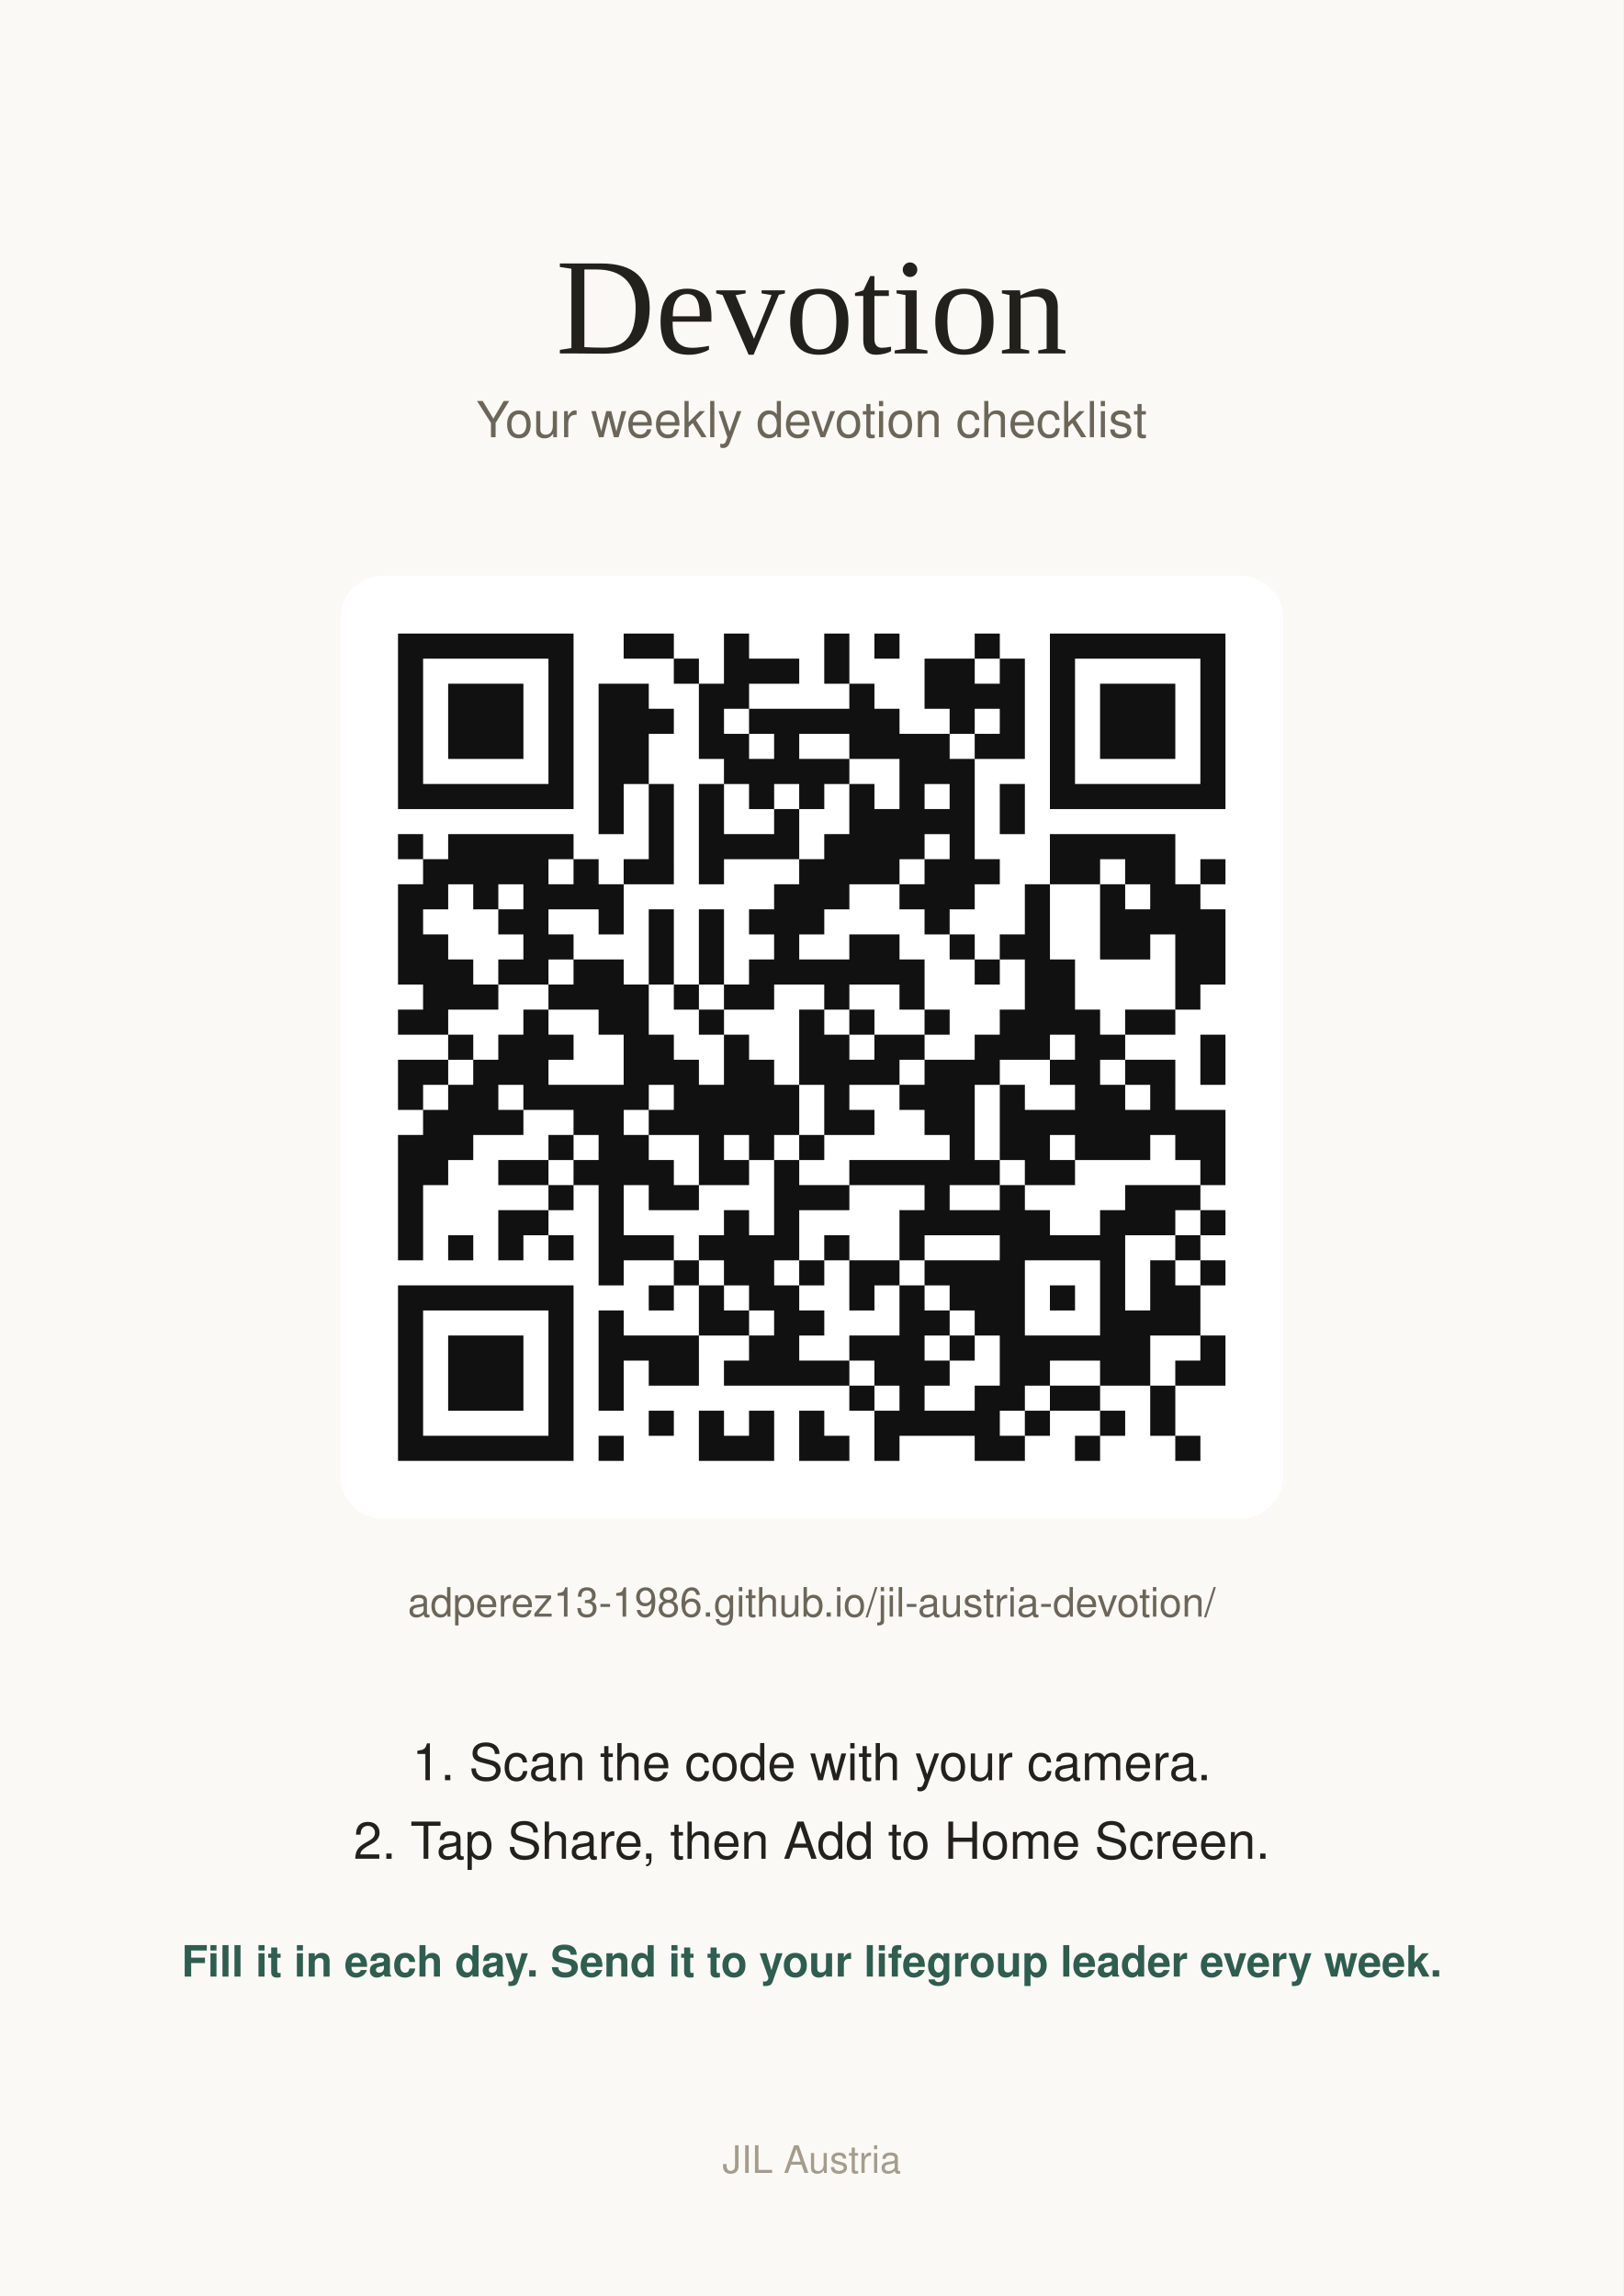
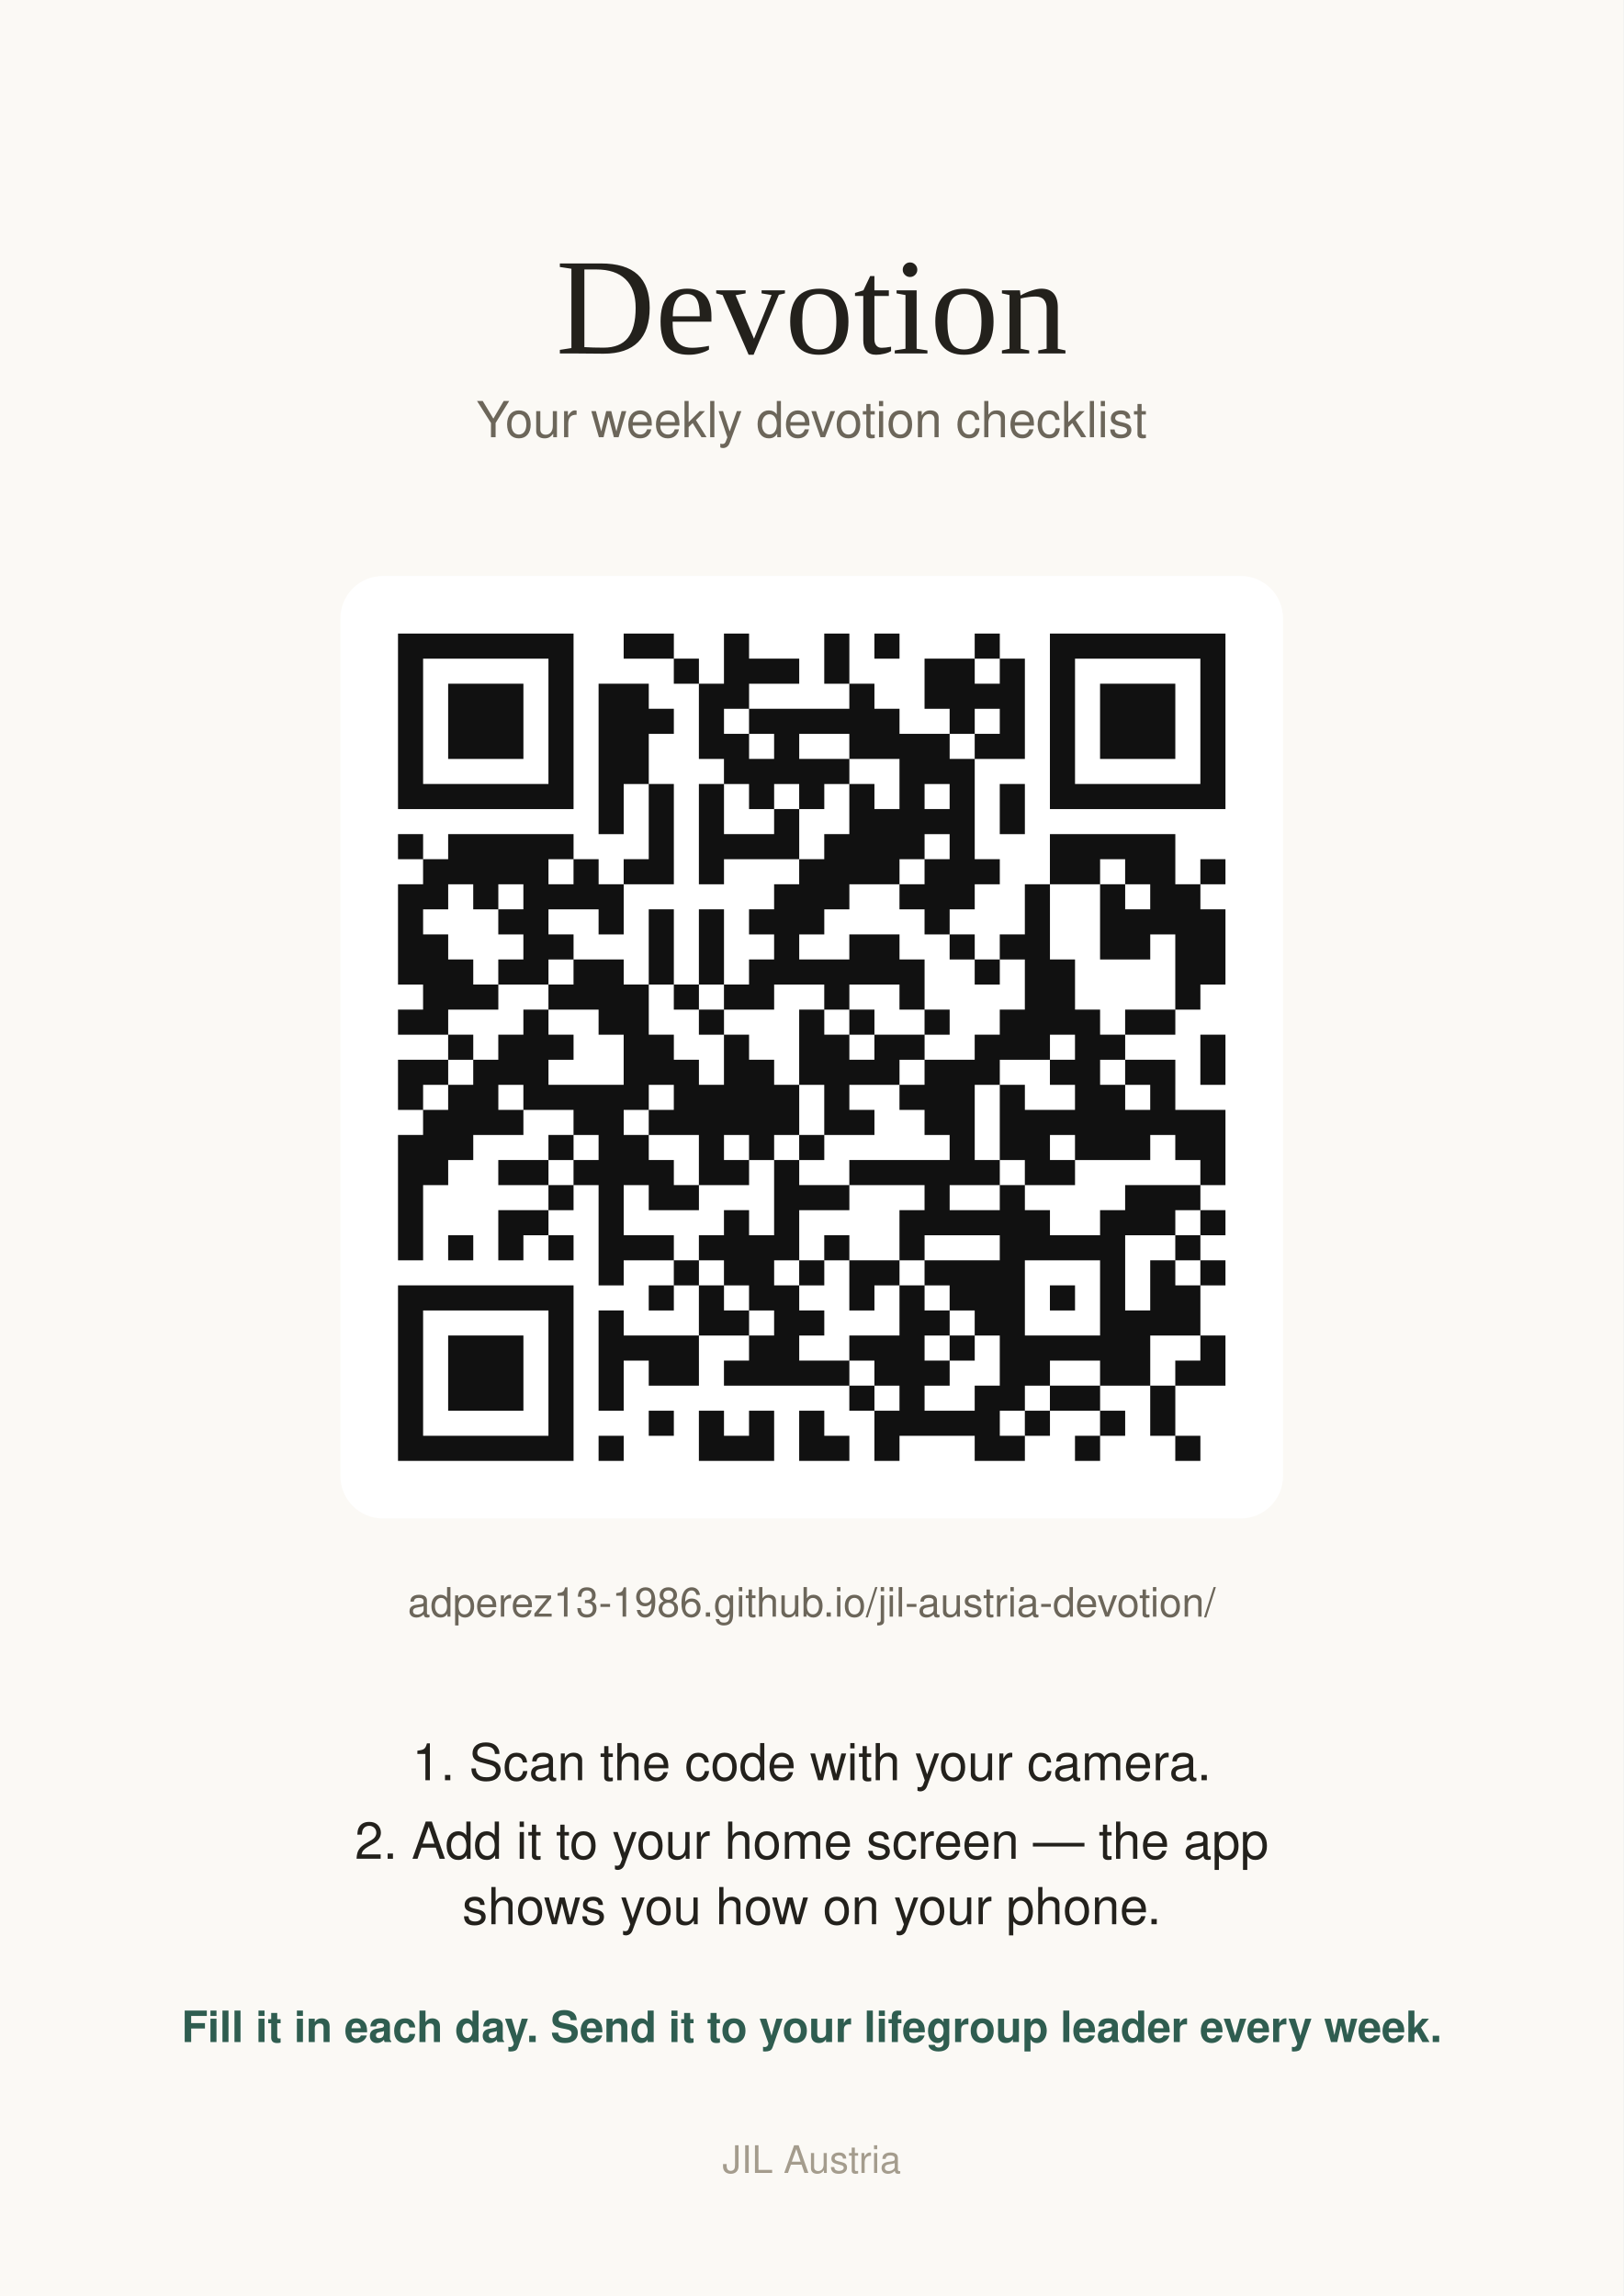
<svg xmlns="http://www.w3.org/2000/svg" width="2480" height="3508" viewBox="0 0 2480 3508">
  <rect width="2480" height="3508" fill="#FBF9F5" />
  <text x="1240" y="540" font-family="Georgia, &quot;Times New Roman&quot;, serif" font-size="210" font-weight="400" fill="#23211C" text-anchor="middle">Devotion</text>
  <text x="1240" y="668" font-family="Helvetica, Arial, sans-serif" font-size="76" font-weight="400" fill="#6C665A" text-anchor="middle">Your weekly devotion checklist</text>
  <rect x="520" y="880" width="1440" height="1440" rx="64.8" fill="#ffffff" />
  <g transform="translate(608 968)">
    <path d="M0.00 0.00h268.17v38.35h-268.17zM344.73 0.00h76.66v38.35h-76.66zM497.94 0.00h38.35v38.35h-38.35zM651.15 0.00h38.35v38.35h-38.35zM727.76 0.00h38.35v38.35h-38.35zM880.97 0.00h38.35v38.35h-38.35zM995.88 0.00h268.17v38.35h-268.17zM0.00 38.30h38.35v38.35h-38.35zM229.82 38.30h38.35v38.35h-38.35zM421.33 38.30h38.35v38.35h-38.35zM497.94 38.30h114.96v38.35h-114.96zM651.15 38.30h38.35v38.35h-38.35zM804.36 38.30h76.66v38.35h-76.66zM919.27 38.30h38.35v38.35h-38.35zM995.88 38.30h38.35v38.35h-38.35zM1225.70 38.30h38.35v38.35h-38.35zM0.00 76.61h38.35v38.35h-38.35zM76.61 76.61h114.96v38.35h-114.96zM229.82 76.61h38.35v38.35h-38.35zM306.42 76.61h76.66v38.35h-76.66zM459.64 76.61h76.66v38.35h-76.66zM689.45 76.61h38.35v38.35h-38.35zM804.36 76.61h153.26v38.35h-153.26zM995.88 76.61h38.35v38.35h-38.35zM1072.48 76.61h114.96v38.35h-114.96zM1225.70 76.61h38.35v38.35h-38.35zM0.00 114.91h38.35v38.35h-38.35zM76.61 114.91h114.96v38.35h-114.96zM229.82 114.91h38.35v38.35h-38.35zM306.42 114.91h114.96v38.35h-114.96zM459.64 114.91h38.35v38.35h-38.35zM536.24 114.91h229.87v38.35h-229.87zM842.67 114.91h38.35v38.35h-38.35zM919.27 114.91h38.35v38.35h-38.35zM995.88 114.91h38.35v38.35h-38.35zM1072.48 114.91h114.96v38.35h-114.96zM1225.70 114.91h38.35v38.35h-38.35zM0.00 153.21h38.35v38.35h-38.35zM76.61 153.21h114.96v38.35h-114.96zM229.82 153.21h38.35v38.35h-38.35zM306.42 153.21h76.66v38.35h-76.66zM459.64 153.21h76.66v38.35h-76.66zM574.55 153.21h38.35v38.35h-38.35zM689.45 153.21h153.26v38.35h-153.26zM880.97 153.21h76.66v38.35h-76.66zM995.88 153.21h38.35v38.35h-38.35zM1072.48 153.21h114.96v38.35h-114.96zM1225.70 153.21h38.35v38.35h-38.35zM0.00 191.52h38.35v38.35h-38.35zM229.82 191.52h38.35v38.35h-38.35zM306.42 191.52h76.66v38.35h-76.66zM497.94 191.52h191.57v38.35h-191.57zM766.06 191.52h114.96v38.35h-114.96zM995.88 191.52h38.35v38.35h-38.35zM1225.70 191.52h38.35v38.35h-38.35zM0.00 229.82h268.17v38.35h-268.17zM306.42 229.82h38.35v38.35h-38.35zM383.03 229.82h38.35v38.35h-38.35zM459.64 229.82h38.35v38.35h-38.35zM536.24 229.82h38.35v38.35h-38.35zM612.85 229.82h38.35v38.35h-38.35zM689.45 229.82h38.35v38.35h-38.35zM766.06 229.82h38.35v38.35h-38.35zM842.67 229.82h38.35v38.35h-38.35zM919.27 229.82h38.35v38.35h-38.35zM995.88 229.82h268.17v38.35h-268.17zM306.42 268.12h38.35v38.35h-38.35zM383.03 268.12h38.35v38.35h-38.35zM459.64 268.12h38.35v38.35h-38.35zM574.55 268.12h38.35v38.35h-38.35zM689.45 268.12h191.57v38.35h-191.57zM919.27 268.12h38.35v38.35h-38.35zM0.00 306.42h38.35v38.35h-38.35zM76.61 306.42h191.57v38.35h-191.57zM383.03 306.42h38.35v38.35h-38.35zM459.64 306.42h153.26v38.35h-153.26zM651.15 306.42h153.26v38.35h-153.26zM842.67 306.42h38.35v38.35h-38.35zM995.88 306.42h191.57v38.35h-191.57zM38.30 344.73h191.57v38.35h-191.57zM268.12 344.73h38.35v38.35h-38.35zM344.73 344.73h76.66v38.35h-76.66zM459.64 344.73h38.35v38.35h-38.35zM612.85 344.73h153.26v38.35h-153.26zM804.36 344.73h114.96v38.35h-114.96zM995.88 344.73h76.66v38.35h-76.66zM1110.79 344.73h76.66v38.35h-76.66zM1225.70 344.73h38.35v38.35h-38.35zM0.00 383.03h76.66v38.35h-76.66zM114.91 383.03h38.35v38.35h-38.35zM191.52 383.03h153.26v38.35h-153.26zM574.55 383.03h114.96v38.35h-114.96zM766.06 383.03h114.96v38.35h-114.96zM957.58 383.03h38.35v38.35h-38.35zM1072.48 383.03h38.35v38.35h-38.35zM1149.09 383.03h76.66v38.35h-76.66zM0.00 421.33h38.35v38.35h-38.35zM153.21 421.33h76.66v38.35h-76.66zM306.42 421.33h38.35v38.35h-38.35zM383.03 421.33h38.35v38.35h-38.35zM459.64 421.33h38.35v38.35h-38.35zM536.24 421.33h114.96v38.35h-114.96zM804.36 421.33h38.35v38.35h-38.35zM957.58 421.33h38.35v38.35h-38.35zM1072.48 421.33h191.57v38.35h-191.57zM0.00 459.64h76.66v38.35h-76.66zM191.52 459.64h76.66v38.35h-76.66zM383.03 459.64h38.35v38.35h-38.35zM459.64 459.64h38.35v38.35h-38.35zM574.55 459.64h38.35v38.35h-38.35zM689.45 459.64h76.66v38.35h-76.66zM842.67 459.64h38.35v38.35h-38.35zM919.27 459.64h76.66v38.35h-76.66zM1072.48 459.64h76.66v38.35h-76.66zM1187.39 459.64h76.66v38.35h-76.66zM0.00 497.94h114.96v38.35h-114.96zM153.21 497.94h76.66v38.35h-76.66zM268.12 497.94h76.66v38.35h-76.66zM383.03 497.94h38.35v38.35h-38.35zM459.64 497.94h38.35v38.35h-38.35zM536.24 497.94h268.17v38.35h-268.17zM880.97 497.94h38.35v38.35h-38.35zM957.58 497.94h76.66v38.35h-76.66zM1187.39 497.94h76.66v38.35h-76.66zM38.30 536.24h114.96v38.35h-114.96zM229.82 536.24h153.26v38.35h-153.26zM421.33 536.24h38.35v38.35h-38.35zM497.94 536.24h76.66v38.35h-76.66zM651.15 536.24h38.35v38.35h-38.35zM766.06 536.24h38.35v38.35h-38.35zM957.58 536.24h76.66v38.35h-76.66zM1187.39 536.24h38.35v38.35h-38.35zM0.00 574.55h76.66v38.35h-76.66zM191.52 574.55h38.35v38.35h-38.35zM306.42 574.55h76.66v38.35h-76.66zM459.64 574.55h38.35v38.35h-38.35zM612.85 574.55h38.35v38.35h-38.35zM689.45 574.55h38.35v38.35h-38.35zM804.36 574.55h38.35v38.35h-38.35zM919.27 574.55h153.26v38.35h-153.26zM1110.79 574.55h76.66v38.35h-76.66zM76.61 612.85h38.35v38.35h-38.35zM153.21 612.85h114.96v38.35h-114.96zM344.73 612.85h76.66v38.35h-76.66zM497.94 612.85h38.35v38.35h-38.35zM612.85 612.85h76.66v38.35h-76.66zM727.76 612.85h76.66v38.35h-76.66zM880.97 612.85h114.96v38.35h-114.96zM1034.18 612.85h76.66v38.35h-76.66zM1225.70 612.85h38.35v38.35h-38.35zM0.00 651.15h76.66v38.35h-76.66zM114.91 651.15h114.96v38.35h-114.96zM344.73 651.15h114.96v38.35h-114.96zM497.94 651.15h76.66v38.35h-76.66zM612.85 651.15h153.26v38.35h-153.26zM804.36 651.15h114.96v38.35h-114.96zM995.88 651.15h76.66v38.35h-76.66zM1110.79 651.15h76.66v38.35h-76.66zM1225.70 651.15h38.35v38.35h-38.35zM0.00 689.45h38.35v38.35h-38.35zM76.61 689.45h76.66v38.35h-76.66zM191.52 689.45h191.57v38.35h-191.57zM421.33 689.45h191.57v38.35h-191.57zM651.15 689.45h38.35v38.35h-38.35zM766.06 689.45h114.96v38.35h-114.96zM919.27 689.45h38.35v38.35h-38.35zM1034.18 689.45h76.66v38.35h-76.66zM1149.09 689.45h38.35v38.35h-38.35zM38.30 727.76h153.26v38.35h-153.26zM268.12 727.76h76.66v38.35h-76.66zM383.03 727.76h229.87v38.35h-229.87zM651.15 727.76h76.66v38.35h-76.66zM804.36 727.76h76.66v38.35h-76.66zM919.27 727.76h344.78v38.35h-344.78zM0.00 766.06h114.96v38.35h-114.96zM229.82 766.06h38.35v38.35h-38.35zM306.42 766.06h76.66v38.35h-76.66zM459.64 766.06h38.35v38.35h-38.35zM536.24 766.06h38.35v38.35h-38.35zM612.85 766.06h38.35v38.35h-38.35zM842.67 766.06h38.35v38.35h-38.35zM919.27 766.06h76.66v38.35h-76.66zM1034.18 766.06h114.96v38.35h-114.96zM1187.39 766.06h76.66v38.35h-76.66zM0.00 804.36h76.66v38.35h-76.66zM153.21 804.36h76.66v38.35h-76.66zM268.12 804.36h153.26v38.35h-153.26zM459.64 804.36h76.66v38.35h-76.66zM574.55 804.36h38.35v38.35h-38.35zM689.45 804.36h229.87v38.35h-229.87zM957.58 804.36h76.66v38.35h-76.66zM1225.70 804.36h38.35v38.35h-38.35zM0.00 842.67h38.35v38.35h-38.35zM229.82 842.67h38.35v38.35h-38.35zM306.42 842.67h38.35v38.35h-38.35zM383.03 842.67h76.66v38.35h-76.66zM574.55 842.67h114.96v38.35h-114.96zM804.36 842.67h38.35v38.35h-38.35zM919.27 842.67h38.35v38.35h-38.35zM1110.79 842.67h114.96v38.35h-114.96zM0.00 880.97h38.35v38.35h-38.35zM153.21 880.97h76.66v38.35h-76.66zM306.42 880.97h38.35v38.35h-38.35zM497.94 880.97h38.35v38.35h-38.35zM574.55 880.97h38.35v38.35h-38.35zM766.06 880.97h229.87v38.35h-229.87zM1072.48 880.97h114.96v38.35h-114.96zM1225.70 880.97h38.35v38.35h-38.35zM0.00 919.27h38.35v38.35h-38.35zM76.61 919.27h38.35v38.35h-38.35zM153.21 919.27h38.35v38.35h-38.35zM229.82 919.27h38.35v38.35h-38.35zM306.42 919.27h114.96v38.35h-114.96zM459.64 919.27h153.26v38.35h-153.26zM651.15 919.27h38.35v38.35h-38.35zM766.06 919.27h38.35v38.35h-38.35zM919.27 919.27h191.57v38.35h-191.57zM1187.39 919.27h38.35v38.35h-38.35zM306.42 957.58h38.35v38.35h-38.35zM421.33 957.58h38.35v38.35h-38.35zM497.94 957.58h76.66v38.35h-76.66zM612.85 957.58h38.35v38.35h-38.35zM689.45 957.58h76.66v38.35h-76.66zM804.36 957.58h153.26v38.35h-153.26zM1072.48 957.58h38.35v38.35h-38.35zM1149.09 957.58h38.35v38.35h-38.35zM1225.70 957.58h38.35v38.35h-38.35zM0.00 995.88h268.17v38.35h-268.17zM383.03 995.88h38.35v38.35h-38.35zM459.64 995.88h38.35v38.35h-38.35zM536.24 995.88h76.66v38.35h-76.66zM689.45 995.88h38.35v38.35h-38.35zM766.06 995.88h38.35v38.35h-38.35zM842.67 995.88h114.96v38.35h-114.96zM995.88 995.88h38.35v38.35h-38.35zM1072.48 995.88h38.35v38.35h-38.35zM1149.09 995.88h76.66v38.35h-76.66zM0.00 1034.18h38.35v38.35h-38.35zM229.82 1034.18h38.35v38.35h-38.35zM306.42 1034.18h38.35v38.35h-38.35zM459.64 1034.18h76.66v38.35h-76.66zM574.55 1034.18h76.66v38.35h-76.66zM766.06 1034.18h76.66v38.35h-76.66zM880.97 1034.18h76.66v38.35h-76.66zM1072.48 1034.18h153.26v38.35h-153.26zM0.00 1072.48h38.35v38.35h-38.35zM76.61 1072.48h114.96v38.35h-114.96zM229.82 1072.48h38.35v38.35h-38.35zM306.42 1072.48h153.26v38.35h-153.26zM536.24 1072.48h76.66v38.35h-76.66zM689.45 1072.48h114.96v38.35h-114.96zM842.67 1072.48h38.35v38.35h-38.35zM919.27 1072.48h229.87v38.35h-229.87zM1225.70 1072.48h38.35v38.35h-38.35zM0.00 1110.79h38.35v38.35h-38.35zM76.61 1110.79h114.96v38.35h-114.96zM229.82 1110.79h38.35v38.35h-38.35zM306.42 1110.79h38.35v38.35h-38.35zM383.03 1110.79h76.66v38.35h-76.66zM497.94 1110.79h191.57v38.35h-191.57zM727.76 1110.79h114.96v38.35h-114.96zM919.27 1110.79h76.66v38.35h-76.66zM1072.48 1110.79h76.66v38.35h-76.66zM1187.39 1110.79h76.66v38.35h-76.66zM0.00 1149.09h38.35v38.35h-38.35zM76.61 1149.09h114.96v38.35h-114.96zM229.82 1149.09h38.35v38.35h-38.35zM306.42 1149.09h38.35v38.35h-38.35zM689.45 1149.09h38.35v38.35h-38.35zM766.06 1149.09h38.35v38.35h-38.35zM880.97 1149.09h76.66v38.35h-76.66zM995.88 1149.09h76.66v38.35h-76.66zM1149.09 1149.09h38.35v38.35h-38.35zM0.00 1187.39h38.35v38.35h-38.35zM229.82 1187.39h38.35v38.35h-38.35zM383.03 1187.39h38.35v38.35h-38.35zM459.64 1187.39h38.35v38.35h-38.35zM536.24 1187.39h38.35v38.35h-38.35zM612.85 1187.39h38.35v38.35h-38.35zM727.76 1187.39h191.57v38.35h-191.57zM957.58 1187.39h38.35v38.35h-38.35zM1072.48 1187.39h38.35v38.35h-38.35zM1149.09 1187.39h38.35v38.35h-38.35zM0.00 1225.70h268.17v38.35h-268.17zM306.42 1225.70h38.35v38.35h-38.35zM459.64 1225.70h114.96v38.35h-114.96zM612.85 1225.70h76.66v38.35h-76.66zM727.76 1225.70h38.35v38.35h-38.35zM880.97 1225.70h76.66v38.35h-76.66zM1034.18 1225.70h38.35v38.35h-38.35zM1187.39 1225.70h38.35v38.35h-38.35z" fill="#111111" />
  </g>
  <text x="1240" y="2470" font-family="Helvetica, Arial, sans-serif" font-size="62" font-weight="400" fill="#6C665A" text-anchor="middle">adperez13-1986.github.io/jil-austria-devotion/</text>
  <text x="1240" y="2720" font-family="Helvetica, Arial, sans-serif" font-size="78" font-weight="400" fill="#23211C" text-anchor="middle">1.  Scan the code with your camera.</text>
-   <text x="1240" y="2840" font-family="Helvetica, Arial, sans-serif" font-size="78" font-weight="400" fill="#23211C" text-anchor="middle">2.  Tap Share, then Add to Home Screen.</text>
-   <text x="1240" y="3020" font-family="Helvetica, Arial, sans-serif" font-size="66" font-weight="600" fill="#2F5D50" text-anchor="middle">Fill it in each day. Send it to your lifegroup leader every week.</text>
+   <text x="1240" y="2840" font-family="Helvetica, Arial, sans-serif" font-size="78" font-weight="400" fill="#23211C" text-anchor="middle">2.  Add it to your home screen — the app</text>
+   <text x="1240" y="2940" font-family="Helvetica, Arial, sans-serif" font-size="78" font-weight="400" fill="#23211C" text-anchor="middle">shows you how on your phone.</text>
+   <text x="1240" y="3120" font-family="Helvetica, Arial, sans-serif" font-size="66" font-weight="600" fill="#2F5D50" text-anchor="middle">Fill it in each day. Send it to your lifegroup leader every week.</text>
  <text x="1240" y="3320" font-family="Helvetica, Arial, sans-serif" font-size="58" font-weight="400" fill="#A49C8D" text-anchor="middle">JIL Austria</text>
</svg>
